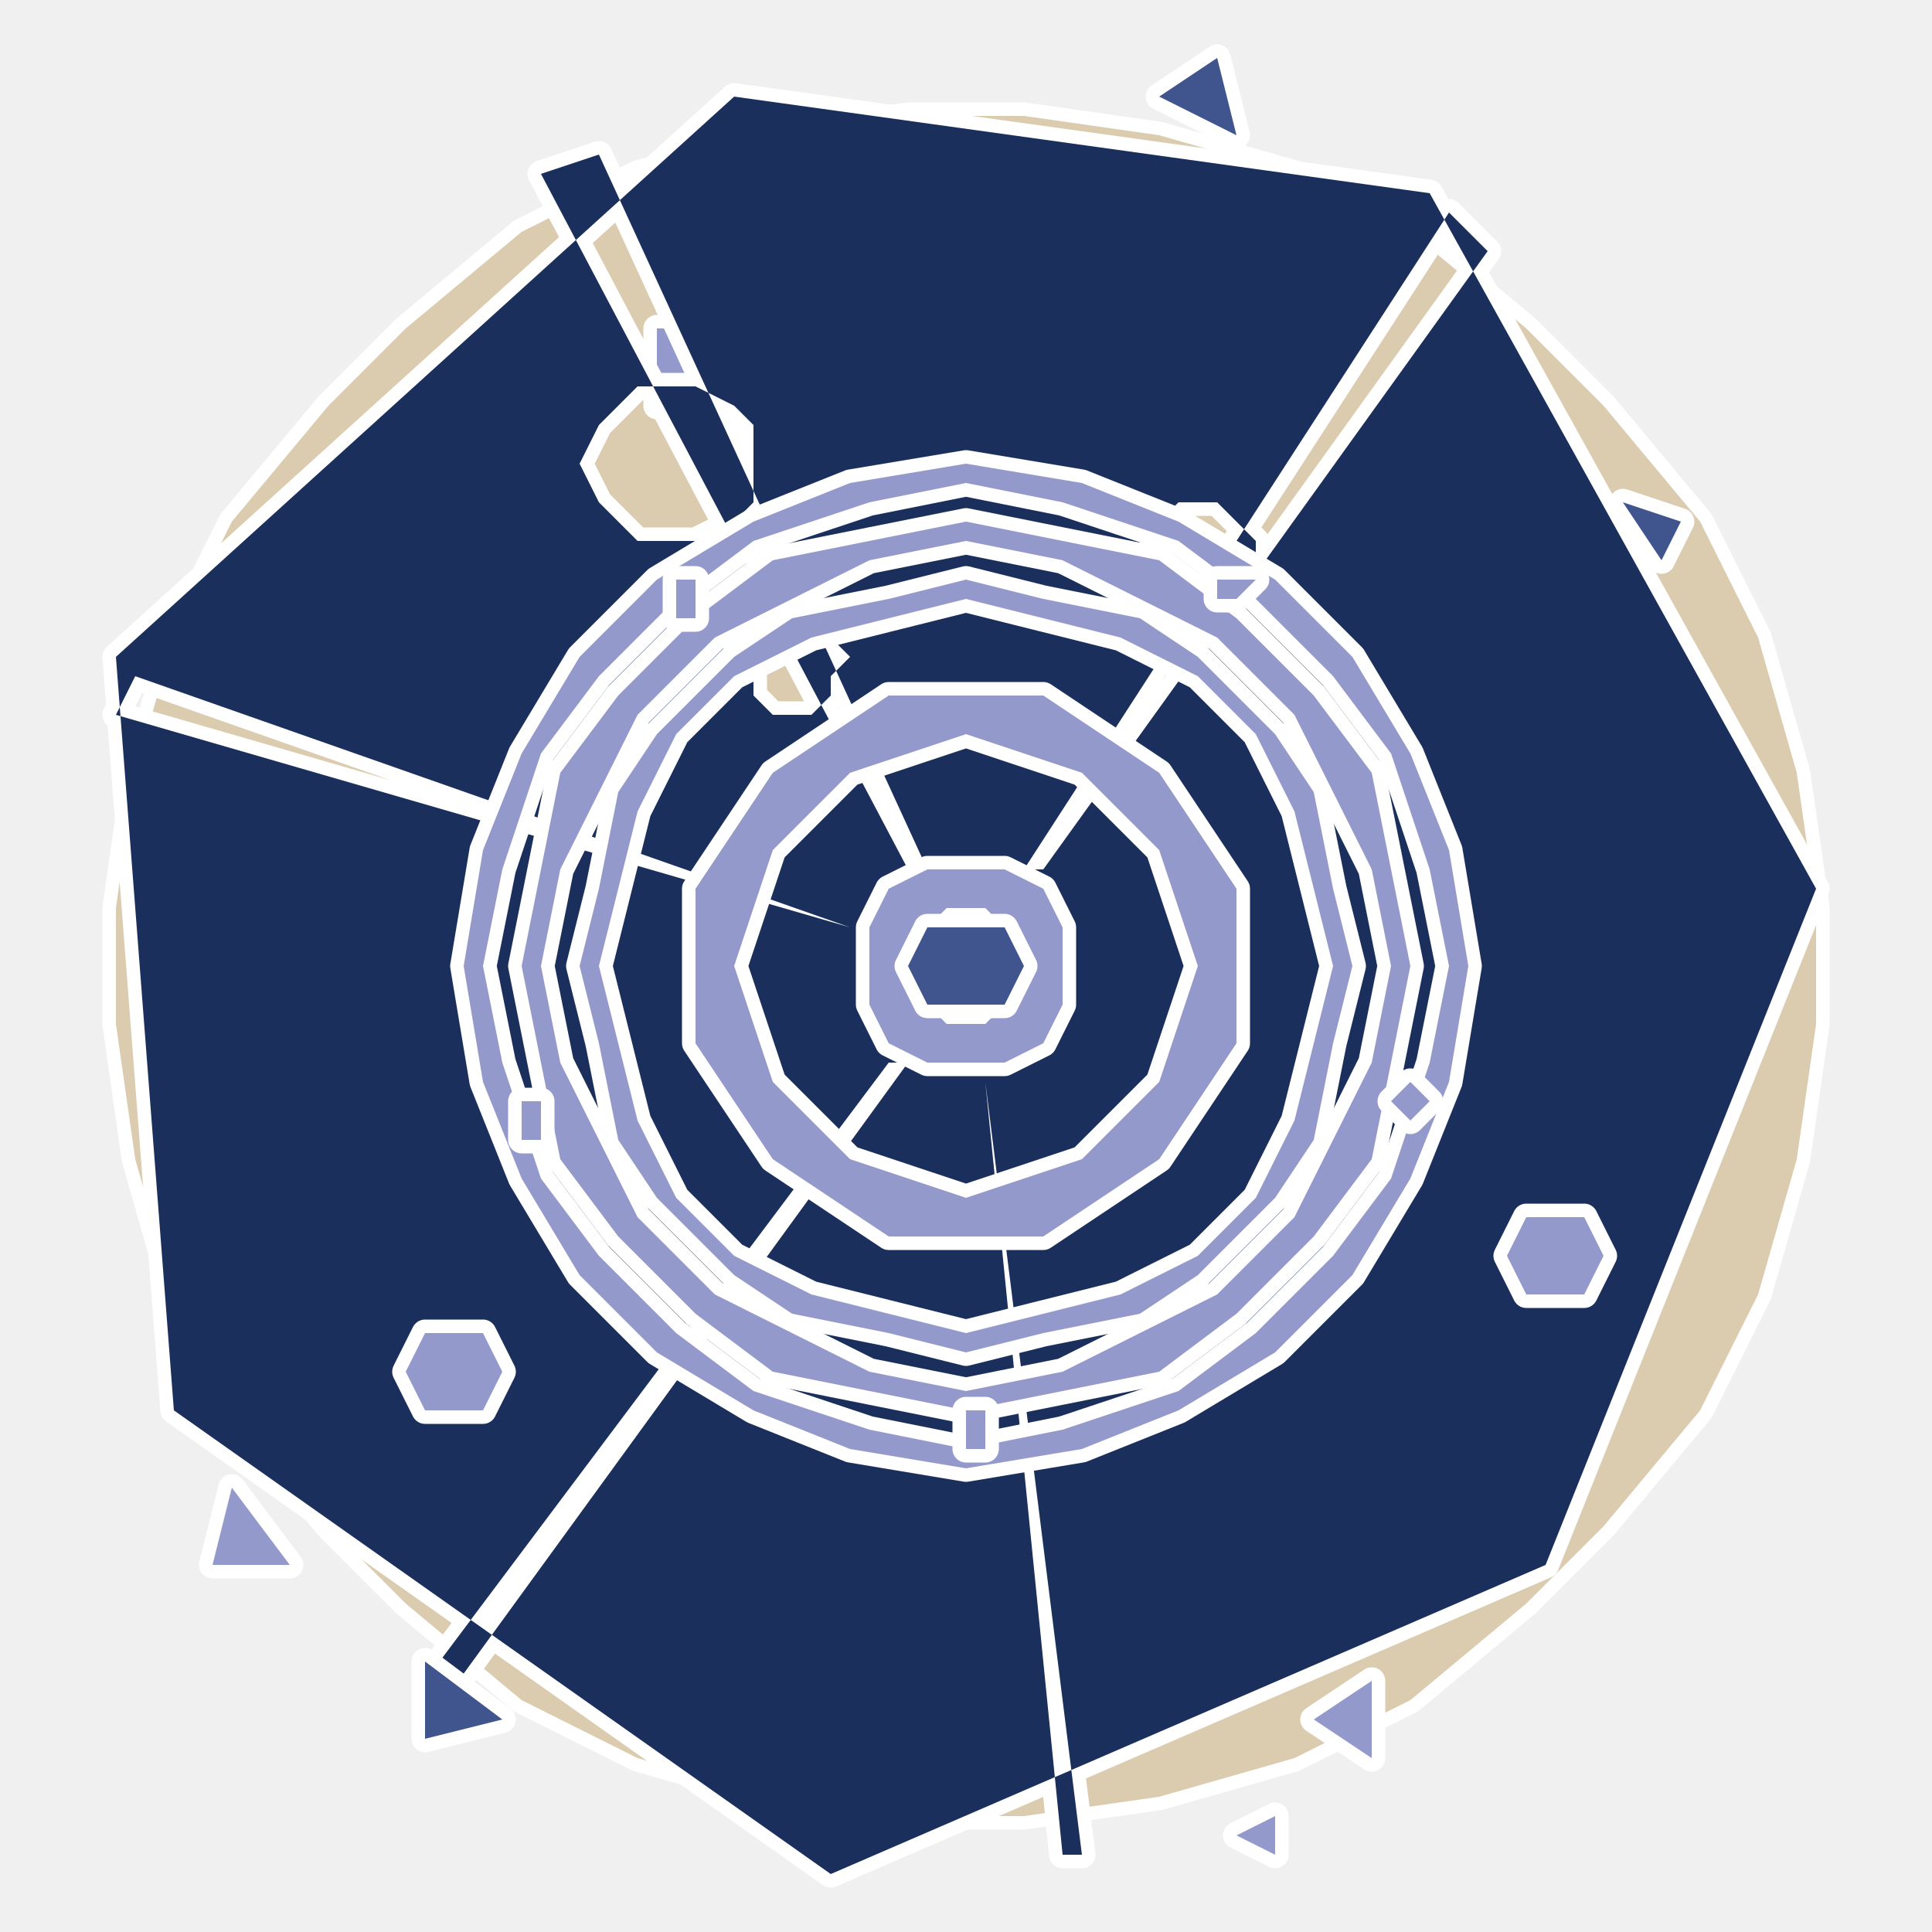
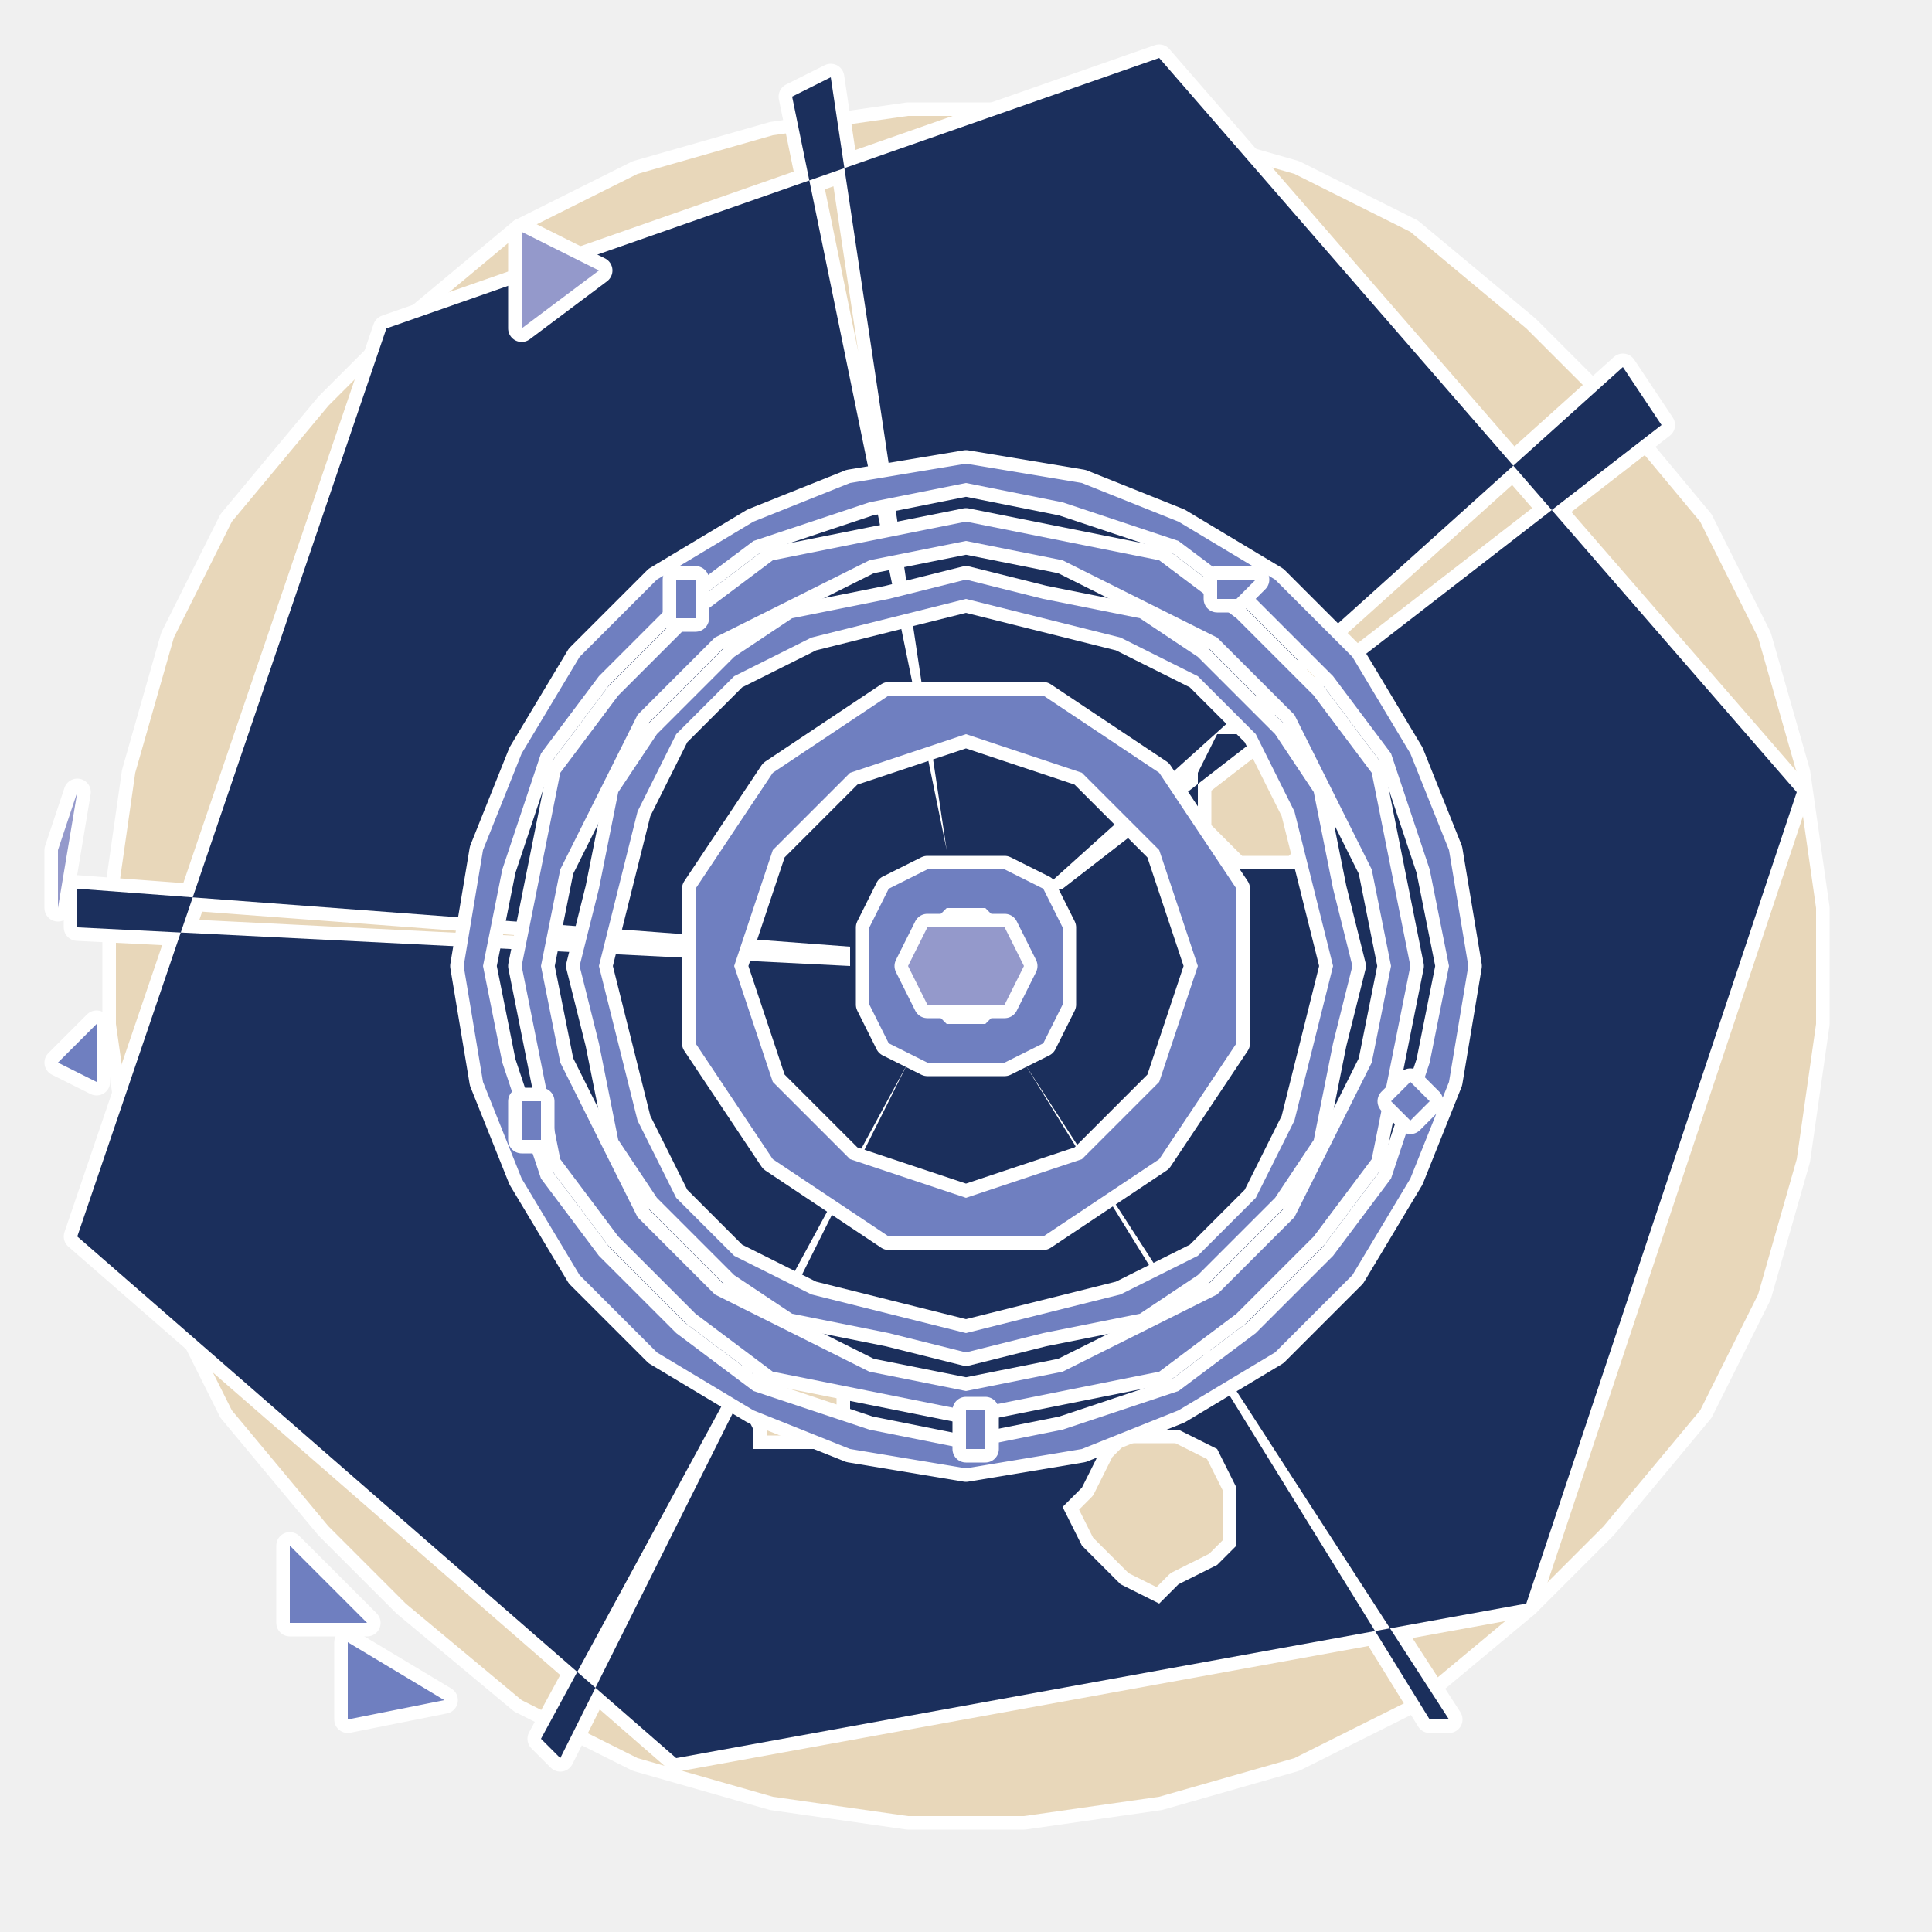
<svg xmlns="http://www.w3.org/2000/svg" viewBox="0 0 100 100" role="img" aria-label="@playform/hook-dsh-test-suggester - spike-star">
  <style>
		@media (prefers-reduced-motion: no-preference) {
			.hook-dsh-test-suggester-scene * { transform-box: view-box; transform-origin: 50% 50%; }
- 		.hook-dsh-test-suggester-counter { animation: hook-dsh-test-suggester-counter 26s linear -5s infinite; }
+ 		.hook-dsh-test-suggester-counter { animation: hook-dsh-test-suggester-counter 27s linear -2s infinite; }
		@keyframes hook-dsh-test-suggester-counter { to { transform: rotate(-360deg); } }
- 		.hook-dsh-test-suggester-breathe { animation: hook-dsh-test-suggester-breathe 5s ease-in-out -5s infinite; }
+ 		.hook-dsh-test-suggester-breathe { animation: hook-dsh-test-suggester-breathe 6s ease-in-out -2s infinite; }
		@keyframes hook-dsh-test-suggester-breathe { 50% { transform: scale(1.06); opacity: 0.85; } }
- 		.hook-dsh-test-suggester-fire { animation: hook-dsh-test-suggester-fire 2.7s ease-in-out infinite; }
+ 		.hook-dsh-test-suggester-fire { animation: hook-dsh-test-suggester-fire 2.9s ease-in-out infinite; }
		@keyframes hook-dsh-test-suggester-fire { 0%, 100% { opacity: 0.35; } 50% { opacity: 1; } }
- 		.hook-dsh-test-suggester-twinkle { animation: hook-dsh-test-suggester-twinkle 9s ease-in-out -5s infinite; }
+ 		.hook-dsh-test-suggester-twinkle { animation: hook-dsh-test-suggester-twinkle 6s ease-in-out -2s infinite; }
		@keyframes hook-dsh-test-suggester-twinkle { 0%, 100% { transform: scale(0.94); opacity: 0.4; } 50% { transform: scale(1.06); opacity: 1; } }
		}
	</style>
  <defs>
    <path id="hook-dsh-test-suggester-0" d="M91,67 L88,73 L83,79 L79,83 L73,88 L67,91 L60,93 L53,94 L47,94 L40,93 L33,91 L27,88 L21,83 L17,79 L12,73 L9,67 L7,60 L6,53 L6,47 L7,40 L9,33 L12,27 L17,21 L21,17 L27,12 L33,9 L40,7 L47,6 L53,6 L60,7 L67,9 L73,12 L79,17 L83,21 L88,27 L91,33 L93,40 L94,47 L94,53 L93,60 Z" />
-     <path id="hook-dsh-test-suggester-1" d="M73,77 L72,79 L70,80 L69,79 L68,77 L69,75 L70,75 L72,75 Z" />
-     <path id="hook-dsh-test-suggester-2" d="M39,19 L38,21 L36,21 L34,21 L34,19 L34,17 L36,17 L38,17 Z" />
-     <path id="hook-dsh-test-suggester-3" d="M80,81 L43,97 L9,73 L6,34 L38,5 L74,10 L94,46 Z M51,56 L56,96 L55,96 L51,56 Z M44,34 L43,35 L43,36 L42,37 L41,37 L40,37 L39,36 L39,35 L39,34 L39,33 L39,33 L40,32 L41,32 L42,32 L43,33 L43,33 Z M47,55 L23,88 L22,87 L46,55 Z M44,48 L6,37 L7,35 L44,48 Z M65,29 L65,30 L64,31 L63,32 L62,32 L61,32 L60,31 L59,30 L59,29 L59,28 L60,27 L61,26 L62,26 L63,26 L64,27 L65,28 Z M47,45 L28,9 L31,8 L48,45 Z M53,45 L75,11 L77,13 L54,45 Z M39,24 L39,26 L38,27 L36,28 L35,28 L33,28 L32,27 L31,26 L30,24 L31,22 L32,21 L33,20 L35,20 L36,20 L38,21 L39,22 Z M54,50 L54,52 L53,53 L52,54 L50,54 L48,54 L47,53 L46,52 L46,50 L46,48 L47,47 L48,46 L50,46 L52,46 L53,47 L54,48 Z" />
-     <path id="hook-dsh-test-suggester-4" d="M83,65 L82,67 L81,67 L79,67 L78,65 L79,63 L81,63 L82,63 Z" />
-     <path id="hook-dsh-test-suggester-5" d="M26,71 L25,73 L23,73 L22,73 L21,71 L22,69 L23,69 L25,69 Z" />
-     <path id="hook-dsh-test-suggester-6" d="M64,50 L64,54 L62,57 L60,60 L57,62 L54,64 L50,64 L46,64 L43,62 L40,60 L38,57 L36,54 L36,50 L36,46 L38,43 L40,40 L43,38 L46,36 L50,36 L54,36 L57,38 L60,40 L62,43 L64,46 Z M62,50 L61,53 L60,56 L58,58 L56,60 L53,61 L50,62 L47,61 L44,60 L42,58 L40,56 L39,53 L38,50 L39,47 L40,44 L42,42 L44,40 L47,39 L50,38 L53,39 L56,40 L58,42 L60,44 L61,47 Z" />
-     <path id="hook-dsh-test-suggester-7" d="M55,50 L55,52 L54,54 L52,55 L50,55 L48,55 L46,54 L45,52 L45,50 L45,48 L46,46 L48,45 L50,45 L52,45 L54,46 L55,48 Z M53,50 L53,51 L52,52 L51,53 L50,53 L49,53 L48,52 L47,51 L47,50 L47,49 L48,48 L49,47 L50,47 L51,47 L52,48 L53,49 Z" />
-     <path id="hook-dsh-test-suggester-8" d="M70,50 L69,54 L68,59 L66,62 L62,66 L59,68 L54,69 L50,70 L46,69 L41,68 L38,66 L34,62 L32,59 L31,54 L30,50 L31,46 L32,41 L34,38 L38,34 L41,32 L46,31 L50,30 L54,31 L59,32 L62,34 L66,38 L68,41 L69,46 Z M69,50 L68,54 L67,58 L65,62 L62,65 L58,67 L54,68 L50,69 L46,68 L42,67 L38,65 L35,62 L33,58 L32,54 L31,50 L32,46 L33,42 L35,38 L38,35 L42,33 L46,32 L50,31 L54,32 L58,33 L62,35 L65,38 L67,42 L68,46 Z" />
-     <path id="hook-dsh-test-suggester-9" d="M73,50 L72,55 L71,60 L68,64 L64,68 L60,71 L55,72 L50,73 L45,72 L40,71 L36,68 L32,64 L29,60 L28,55 L27,50 L28,45 L29,40 L32,36 L36,32 L40,29 L45,28 L50,27 L55,28 L60,29 L64,32 L68,36 L71,40 L72,45 Z M72,50 L71,55 L69,59 L67,63 L63,67 L59,69 L55,71 L50,72 L45,71 L41,69 L37,67 L33,63 L31,59 L29,55 L28,50 L29,45 L31,41 L33,37 L37,33 L41,31 L45,29 L50,28 L55,29 L59,31 L63,33 L67,37 L69,41 L71,45 Z" />
-     <path id="hook-dsh-test-suggester-10" d="M76,50 L75,56 L73,61 L70,66 L66,70 L61,73 L56,75 L50,76 L44,75 L39,73 L34,70 L30,66 L27,61 L25,56 L24,50 L25,44 L27,39 L30,34 L34,30 L39,27 L44,25 L50,24 L56,25 L61,27 L66,30 L70,34 L73,39 L75,44 Z M75,50 L74,55 L72,61 L69,65 L65,69 L61,72 L55,74 L50,75 L45,74 L39,72 L35,69 L31,65 L28,61 L26,55 L25,50 L26,45 L28,39 L31,35 L35,31 L39,28 L45,26 L50,25 L55,26 L61,28 L65,31 L69,35 L72,39 L74,45 Z" />
-     <path id="hook-dsh-test-suggester-11" d="M74,57 L73,58 L73,58 L72,57 L73,56 L73,56 Z" />
-     <path id="hook-dsh-test-suggester-12" d="M51,74 L51,75 L50,75 L50,74 L50,73 L51,73 Z" />
-     <path id="hook-dsh-test-suggester-13" d="M28,58 L28,59 L27,59 L27,58 L27,57 L28,57 Z" />
-     <path id="hook-dsh-test-suggester-14" d="M66,94 L66,96 L64,95 Z" />
-     <path id="hook-dsh-test-suggester-15" d="M36,31 L36,32 L35,32 L35,31 L35,30 L36,30 Z" />
-     <path id="hook-dsh-test-suggester-16" d="M26,89 L22,90 L22,86 Z" />
-     <path id="hook-dsh-test-suggester-17" d="M65,30 L64,31 L63,31 L63,30 L63,30 L64,30 Z" />
-     <path id="hook-dsh-test-suggester-18" d="M15,81 L11,81 L12,77 Z" />
-     <path id="hook-dsh-test-suggester-19" d="M60,5 L63,3 L64,7 Z" />
-     <path id="hook-dsh-test-suggester-20" d="M71,87 L71,91 L68,89 Z" />
-     <path id="hook-dsh-test-suggester-21" d="M84,26 L87,27 L86,29 Z" />
-     <path id="hook-dsh-test-suggester-22" d="M53,50 L52,52 L51,52 L49,52 L48,52 L47,50 L48,48 L49,48 L51,48 L52,48 Z" />
+     <path id="hook-dsh-test-suggester-1" d="M86,56 L85,58 L83,59 L82,58 L81,56 L82,55 L83,54 L85,55 Z" />
+     <path id="hook-dsh-test-suggester-2" d="M74,76 L73,78 L71,79 L70,78 L69,76 L70,75 L71,74 L73,75 Z" />
+     <path id="hook-dsh-test-suggester-3" d="M82,34 L81,35 L80,36 L78,35 L77,34 L78,32 L80,31 L81,32 Z" />
+     <path id="hook-dsh-test-suggester-4" d="M79,83 L35,91 L4,64 L20,17 L60,3 L93,41 Z M53,55 L75,89 L74,89 L53,55 Z M70,41 L69,43 L68,44 L67,45 L66,45 L64,45 L63,44 L62,43 L62,41 L62,40 L63,38 L64,38 L66,37 L67,38 L68,38 L69,40 Z M47,55 L29,91 L28,90 L47,55 Z M44,50 L4,48 L4,46 L44,49 Z M44,72 L44,74 L44,75 L43,75 L41,75 L40,75 L39,75 L39,74 L38,72 L39,71 L39,70 L40,70 L41,69 L43,70 L44,70 L44,71 Z M49,44 L41,5 L43,4 L49,44 Z M54,46 L84,19 L86,22 L55,46 Z M64,78 L64,80 L63,81 L61,82 L60,83 L58,82 L57,81 L56,80 L55,78 L56,77 L57,75 L58,74 L60,74 L61,74 L63,75 L64,77 Z M54,50 L54,52 L53,53 L52,54 L50,54 L48,54 L47,53 L46,52 L46,50 L46,48 L47,47 L48,46 L50,46 L52,46 L53,47 L54,48 Z" />
+     <path id="hook-dsh-test-suggester-5" d="M64,50 L64,54 L62,57 L60,60 L57,62 L54,64 L50,64 L46,64 L43,62 L40,60 L38,57 L36,54 L36,50 L36,46 L38,43 L40,40 L43,38 L46,36 L50,36 L54,36 L57,38 L60,40 L62,43 L64,46 Z M62,50 L61,53 L60,56 L58,58 L56,60 L53,61 L50,62 L47,61 L44,60 L42,58 L40,56 L39,53 L38,50 L39,47 L40,44 L42,42 L44,40 L47,39 L50,38 L53,39 L56,40 L58,42 L60,44 L61,47 Z" />
+     <path id="hook-dsh-test-suggester-6" d="M55,50 L55,52 L54,54 L52,55 L50,55 L48,55 L46,54 L45,52 L45,50 L45,48 L46,46 L48,45 L50,45 L52,45 L54,46 L55,48 Z M53,50 L53,51 L52,52 L51,53 L50,53 L49,53 L48,52 L47,51 L47,50 L47,49 L48,48 L49,47 L50,47 L51,47 L52,48 L53,49 Z" />
+     <path id="hook-dsh-test-suggester-7" d="M70,50 L69,54 L68,59 L66,62 L62,66 L59,68 L54,69 L50,70 L46,69 L41,68 L38,66 L34,62 L32,59 L31,54 L30,50 L31,46 L32,41 L34,38 L38,34 L41,32 L46,31 L50,30 L54,31 L59,32 L62,34 L66,38 L68,41 L69,46 Z M69,50 L68,54 L67,58 L65,62 L62,65 L58,67 L54,68 L50,69 L46,68 L42,67 L38,65 L35,62 L33,58 L32,54 L31,50 L32,46 L33,42 L35,38 L38,35 L42,33 L46,32 L50,31 L54,32 L58,33 L62,35 L65,38 L67,42 L68,46 Z" />
+     <path id="hook-dsh-test-suggester-8" d="M73,50 L72,55 L71,60 L68,64 L64,68 L60,71 L55,72 L50,73 L45,72 L40,71 L36,68 L32,64 L29,60 L28,55 L27,50 L28,45 L29,40 L32,36 L36,32 L40,29 L45,28 L50,27 L55,28 L60,29 L64,32 L68,36 L71,40 L72,45 Z M72,50 L71,55 L69,59 L67,63 L63,67 L59,69 L55,71 L50,72 L45,71 L41,69 L37,67 L33,63 L31,59 L29,55 L28,50 L29,45 L31,41 L33,37 L37,33 L41,31 L45,29 L50,28 L55,29 L59,31 L63,33 L67,37 L69,41 L71,45 Z" />
+     <path id="hook-dsh-test-suggester-9" d="M76,50 L75,56 L73,61 L70,66 L66,70 L61,73 L56,75 L50,76 L44,75 L39,73 L34,70 L30,66 L27,61 L25,56 L24,50 L25,44 L27,39 L30,34 L34,30 L39,27 L44,25 L50,24 L56,25 L61,27 L66,30 L70,34 L73,39 L75,44 Z M75,50 L74,55 L72,61 L69,65 L65,69 L61,72 L55,74 L50,75 L45,74 L39,72 L35,69 L31,65 L28,61 L26,55 L25,50 L26,45 L28,39 L31,35 L35,31 L39,28 L45,26 L50,25 L55,26 L61,28 L65,31 L69,35 L72,39 L74,45 Z" />
+     <path id="hook-dsh-test-suggester-10" d="M74,57 L73,58 L73,58 L72,57 L73,56 L73,56 Z" />
+     <path id="hook-dsh-test-suggester-11" d="M51,74 L51,75 L50,75 L50,74 L50,73 L51,73 Z" />
+     <path id="hook-dsh-test-suggester-12" d="M28,58 L28,59 L27,59 L27,58 L27,57 L28,57 Z" />
+     <path id="hook-dsh-test-suggester-13" d="M36,31 L36,32 L35,32 L35,31 L35,30 L36,30 Z" />
+     <path id="hook-dsh-test-suggester-14" d="M65,30 L64,31 L63,31 L63,30 L63,30 L64,30 Z" />
+     <path id="hook-dsh-test-suggester-15" d="M23,88 L18,89 L18,85 Z" />
+     <path id="hook-dsh-test-suggester-16" d="M27,17 L27,12 L31,14 Z" />
+     <path id="hook-dsh-test-suggester-17" d="M19,84 L15,84 L15,80 Z" />
+     <path id="hook-dsh-test-suggester-18" d="M3,47 L3,44 L4,41 Z" />
+     <path id="hook-dsh-test-suggester-19" d="M5,56 L3,55 L5,53 Z" />
+     <path id="hook-dsh-test-suggester-20" d="M53,50 L52,52 L51,52 L49,52 L48,52 L47,50 L48,48 L49,48 L51,48 L52,48 Z" />
  </defs>
  <g class="hook-dsh-test-suggester-scene">
-     <g fill="#DBCCB0" fill-opacity="1" fill-rule="evenodd" stroke="#ffffff" stroke-width="1.4" stroke-linejoin="round" paint-order="stroke fill">
+     <g fill="#E8D7BA" fill-opacity="1" fill-rule="evenodd" stroke="#ffffff" stroke-width="1.4" stroke-linejoin="round" paint-order="stroke fill">
      <use class="hook-dsh-test-suggester-breathe" href="#hook-dsh-test-suggester-0" />
    </g>
-     <g fill="#9499CB" fill-opacity="1" fill-rule="evenodd" stroke="#ffffff" stroke-width="1.4" stroke-linejoin="round" paint-order="stroke fill">
-       <use class="hook-dsh-test-suggester-fire" style="animation-delay:-5.00s" href="#hook-dsh-test-suggester-1" />
-       <use class="hook-dsh-test-suggester-fire" style="animation-delay:-5.18s" href="#hook-dsh-test-suggester-2" />
+     <g fill="#6F7FC0" fill-opacity="1" fill-rule="evenodd" stroke="#ffffff" stroke-width="1.4" stroke-linejoin="round" paint-order="stroke fill">
+       <use class="hook-dsh-test-suggester-fire" style="animation-delay:-2.00s" href="#hook-dsh-test-suggester-1" />
+       <use class="hook-dsh-test-suggester-fire" style="animation-delay:-2.18s" href="#hook-dsh-test-suggester-2" />
+       <use class="hook-dsh-test-suggester-fire" style="animation-delay:-2.36s" href="#hook-dsh-test-suggester-3" />
    </g>
    <g fill="#1B2F5C" fill-opacity="1" fill-rule="evenodd" stroke="#ffffff" stroke-width="1.4" stroke-linejoin="round" paint-order="stroke fill">
-       <use href="#hook-dsh-test-suggester-3" />
+       <use href="#hook-dsh-test-suggester-4" />
    </g>
-     <g fill="#9499CB" fill-opacity="1" fill-rule="evenodd" stroke="#ffffff" stroke-width="1.4" stroke-linejoin="round" paint-order="stroke fill">
-       <use class="hook-dsh-test-suggester-fire" style="animation-delay:-5.36s" href="#hook-dsh-test-suggester-4" />
-       <use class="hook-dsh-test-suggester-fire" style="animation-delay:-5.54s" href="#hook-dsh-test-suggester-5" />
+     <g fill="#6F7FC0" fill-opacity="1" fill-rule="evenodd" stroke="#ffffff" stroke-width="1.4" stroke-linejoin="round" paint-order="stroke fill">
+       <use class="hook-dsh-test-suggester-breathe" href="#hook-dsh-test-suggester-5" />
      <use class="hook-dsh-test-suggester-breathe" href="#hook-dsh-test-suggester-6" />
      <use class="hook-dsh-test-suggester-breathe" href="#hook-dsh-test-suggester-7" />
      <use class="hook-dsh-test-suggester-breathe" href="#hook-dsh-test-suggester-8" />
      <use class="hook-dsh-test-suggester-breathe" href="#hook-dsh-test-suggester-9" />
-       <use class="hook-dsh-test-suggester-breathe" href="#hook-dsh-test-suggester-10" />
+       <use class="hook-dsh-test-suggester-counter" href="#hook-dsh-test-suggester-10" />
      <use class="hook-dsh-test-suggester-counter" href="#hook-dsh-test-suggester-11" />
      <use class="hook-dsh-test-suggester-counter" href="#hook-dsh-test-suggester-12" />
      <use class="hook-dsh-test-suggester-counter" href="#hook-dsh-test-suggester-13" />
-       <use class="hook-dsh-test-suggester-twinkle" href="#hook-dsh-test-suggester-14" />
-       <use class="hook-dsh-test-suggester-counter" href="#hook-dsh-test-suggester-15" />
+       <use class="hook-dsh-test-suggester-counter" href="#hook-dsh-test-suggester-14" />
+       <use class="hook-dsh-test-suggester-twinkle" href="#hook-dsh-test-suggester-15" />
    </g>
-     <g fill="#40548D" fill-opacity="1" fill-rule="evenodd" stroke="#ffffff" stroke-width="1.4" stroke-linejoin="round" paint-order="stroke fill">
+     <g fill="#9499CB" fill-opacity="1" fill-rule="evenodd" stroke="#ffffff" stroke-width="1.4" stroke-linejoin="round" paint-order="stroke fill">
      <use class="hook-dsh-test-suggester-twinkle" href="#hook-dsh-test-suggester-16" />
    </g>
+     <g fill="#6F7FC0" fill-opacity="1" fill-rule="evenodd" stroke="#ffffff" stroke-width="1.4" stroke-linejoin="round" paint-order="stroke fill">
+       <use class="hook-dsh-test-suggester-twinkle" href="#hook-dsh-test-suggester-17" />
+     </g>
    <g fill="#9499CB" fill-opacity="1" fill-rule="evenodd" stroke="#ffffff" stroke-width="1.4" stroke-linejoin="round" paint-order="stroke fill">
-       <use class="hook-dsh-test-suggester-counter" href="#hook-dsh-test-suggester-17" />
      <use class="hook-dsh-test-suggester-twinkle" href="#hook-dsh-test-suggester-18" />
    </g>
-     <g fill="#40548D" fill-opacity="1" fill-rule="evenodd" stroke="#ffffff" stroke-width="1.4" stroke-linejoin="round" paint-order="stroke fill">
+     <g fill="#6F7FC0" fill-opacity="1" fill-rule="evenodd" stroke="#ffffff" stroke-width="1.4" stroke-linejoin="round" paint-order="stroke fill">
      <use class="hook-dsh-test-suggester-twinkle" href="#hook-dsh-test-suggester-19" />
    </g>
    <g fill="#9499CB" fill-opacity="1" fill-rule="evenodd" stroke="#ffffff" stroke-width="1.4" stroke-linejoin="round" paint-order="stroke fill">
-       <use class="hook-dsh-test-suggester-twinkle" href="#hook-dsh-test-suggester-20" />
-     </g>
-     <g fill="#40548D" fill-opacity="1" fill-rule="evenodd" stroke="#ffffff" stroke-width="1.4" stroke-linejoin="round" paint-order="stroke fill">
-       <use class="hook-dsh-test-suggester-twinkle" href="#hook-dsh-test-suggester-21" />
-       <use class="hook-dsh-test-suggester-breathe" href="#hook-dsh-test-suggester-22" />
+       <use class="hook-dsh-test-suggester-breathe" href="#hook-dsh-test-suggester-20" />
    </g>
  </g>
</svg>
